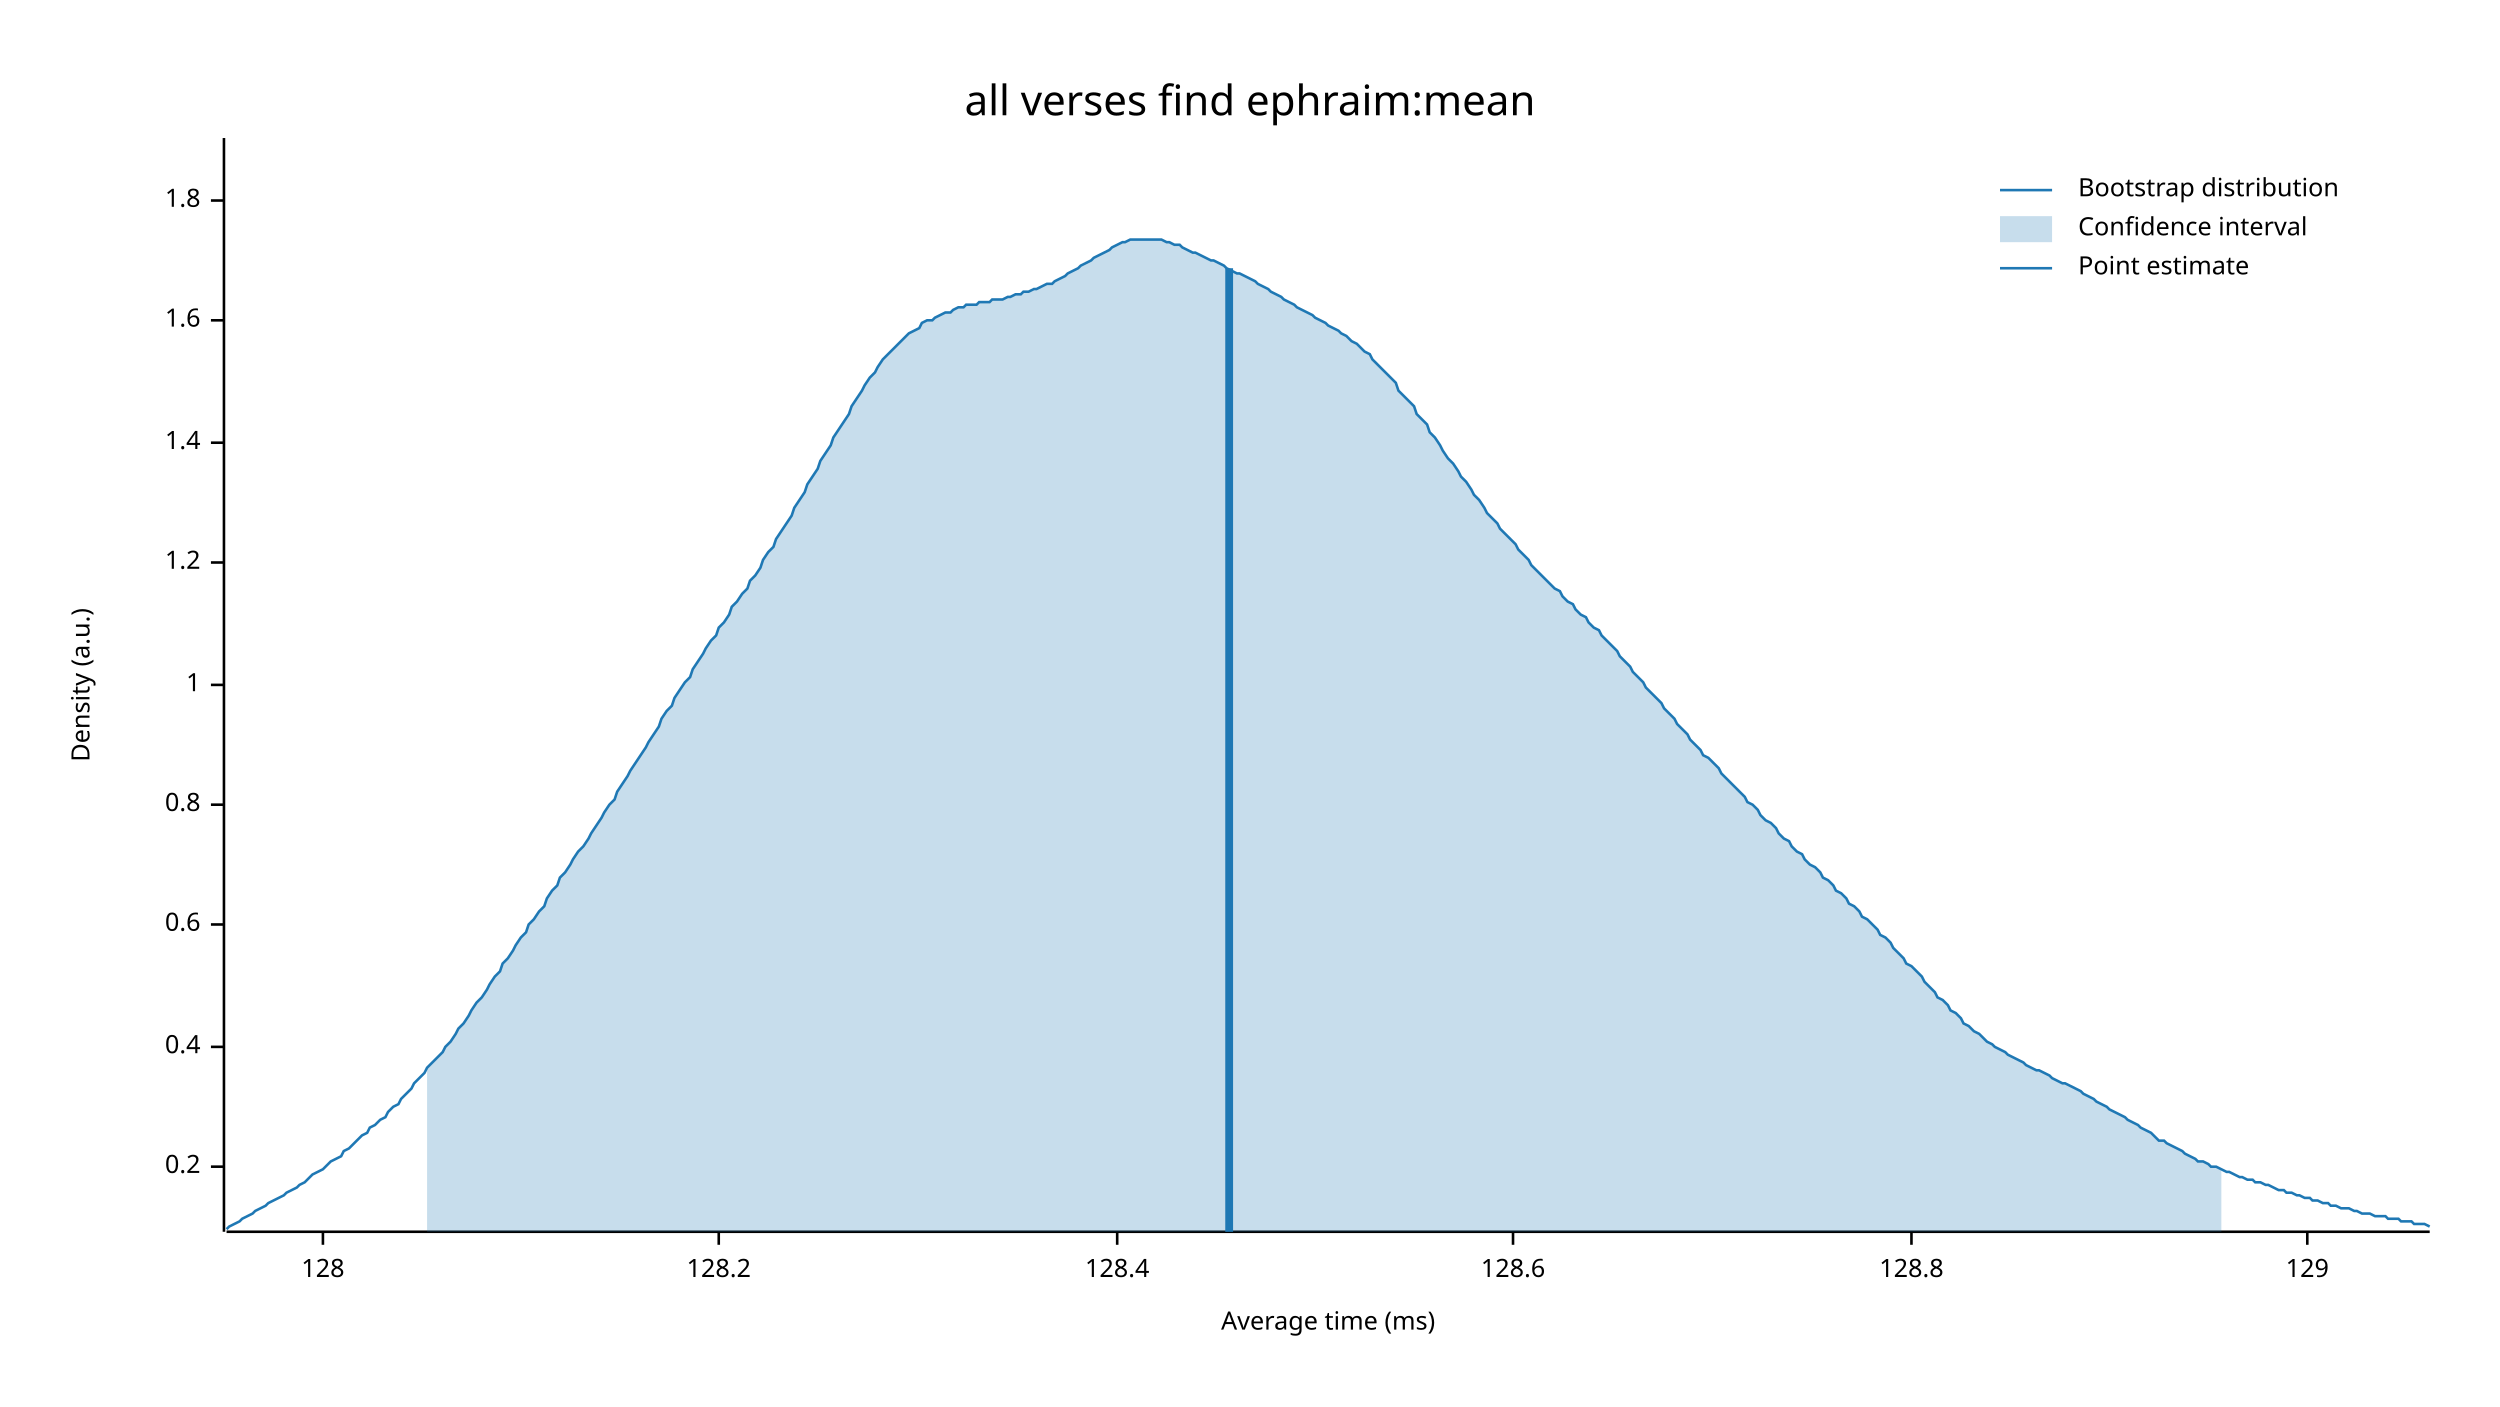
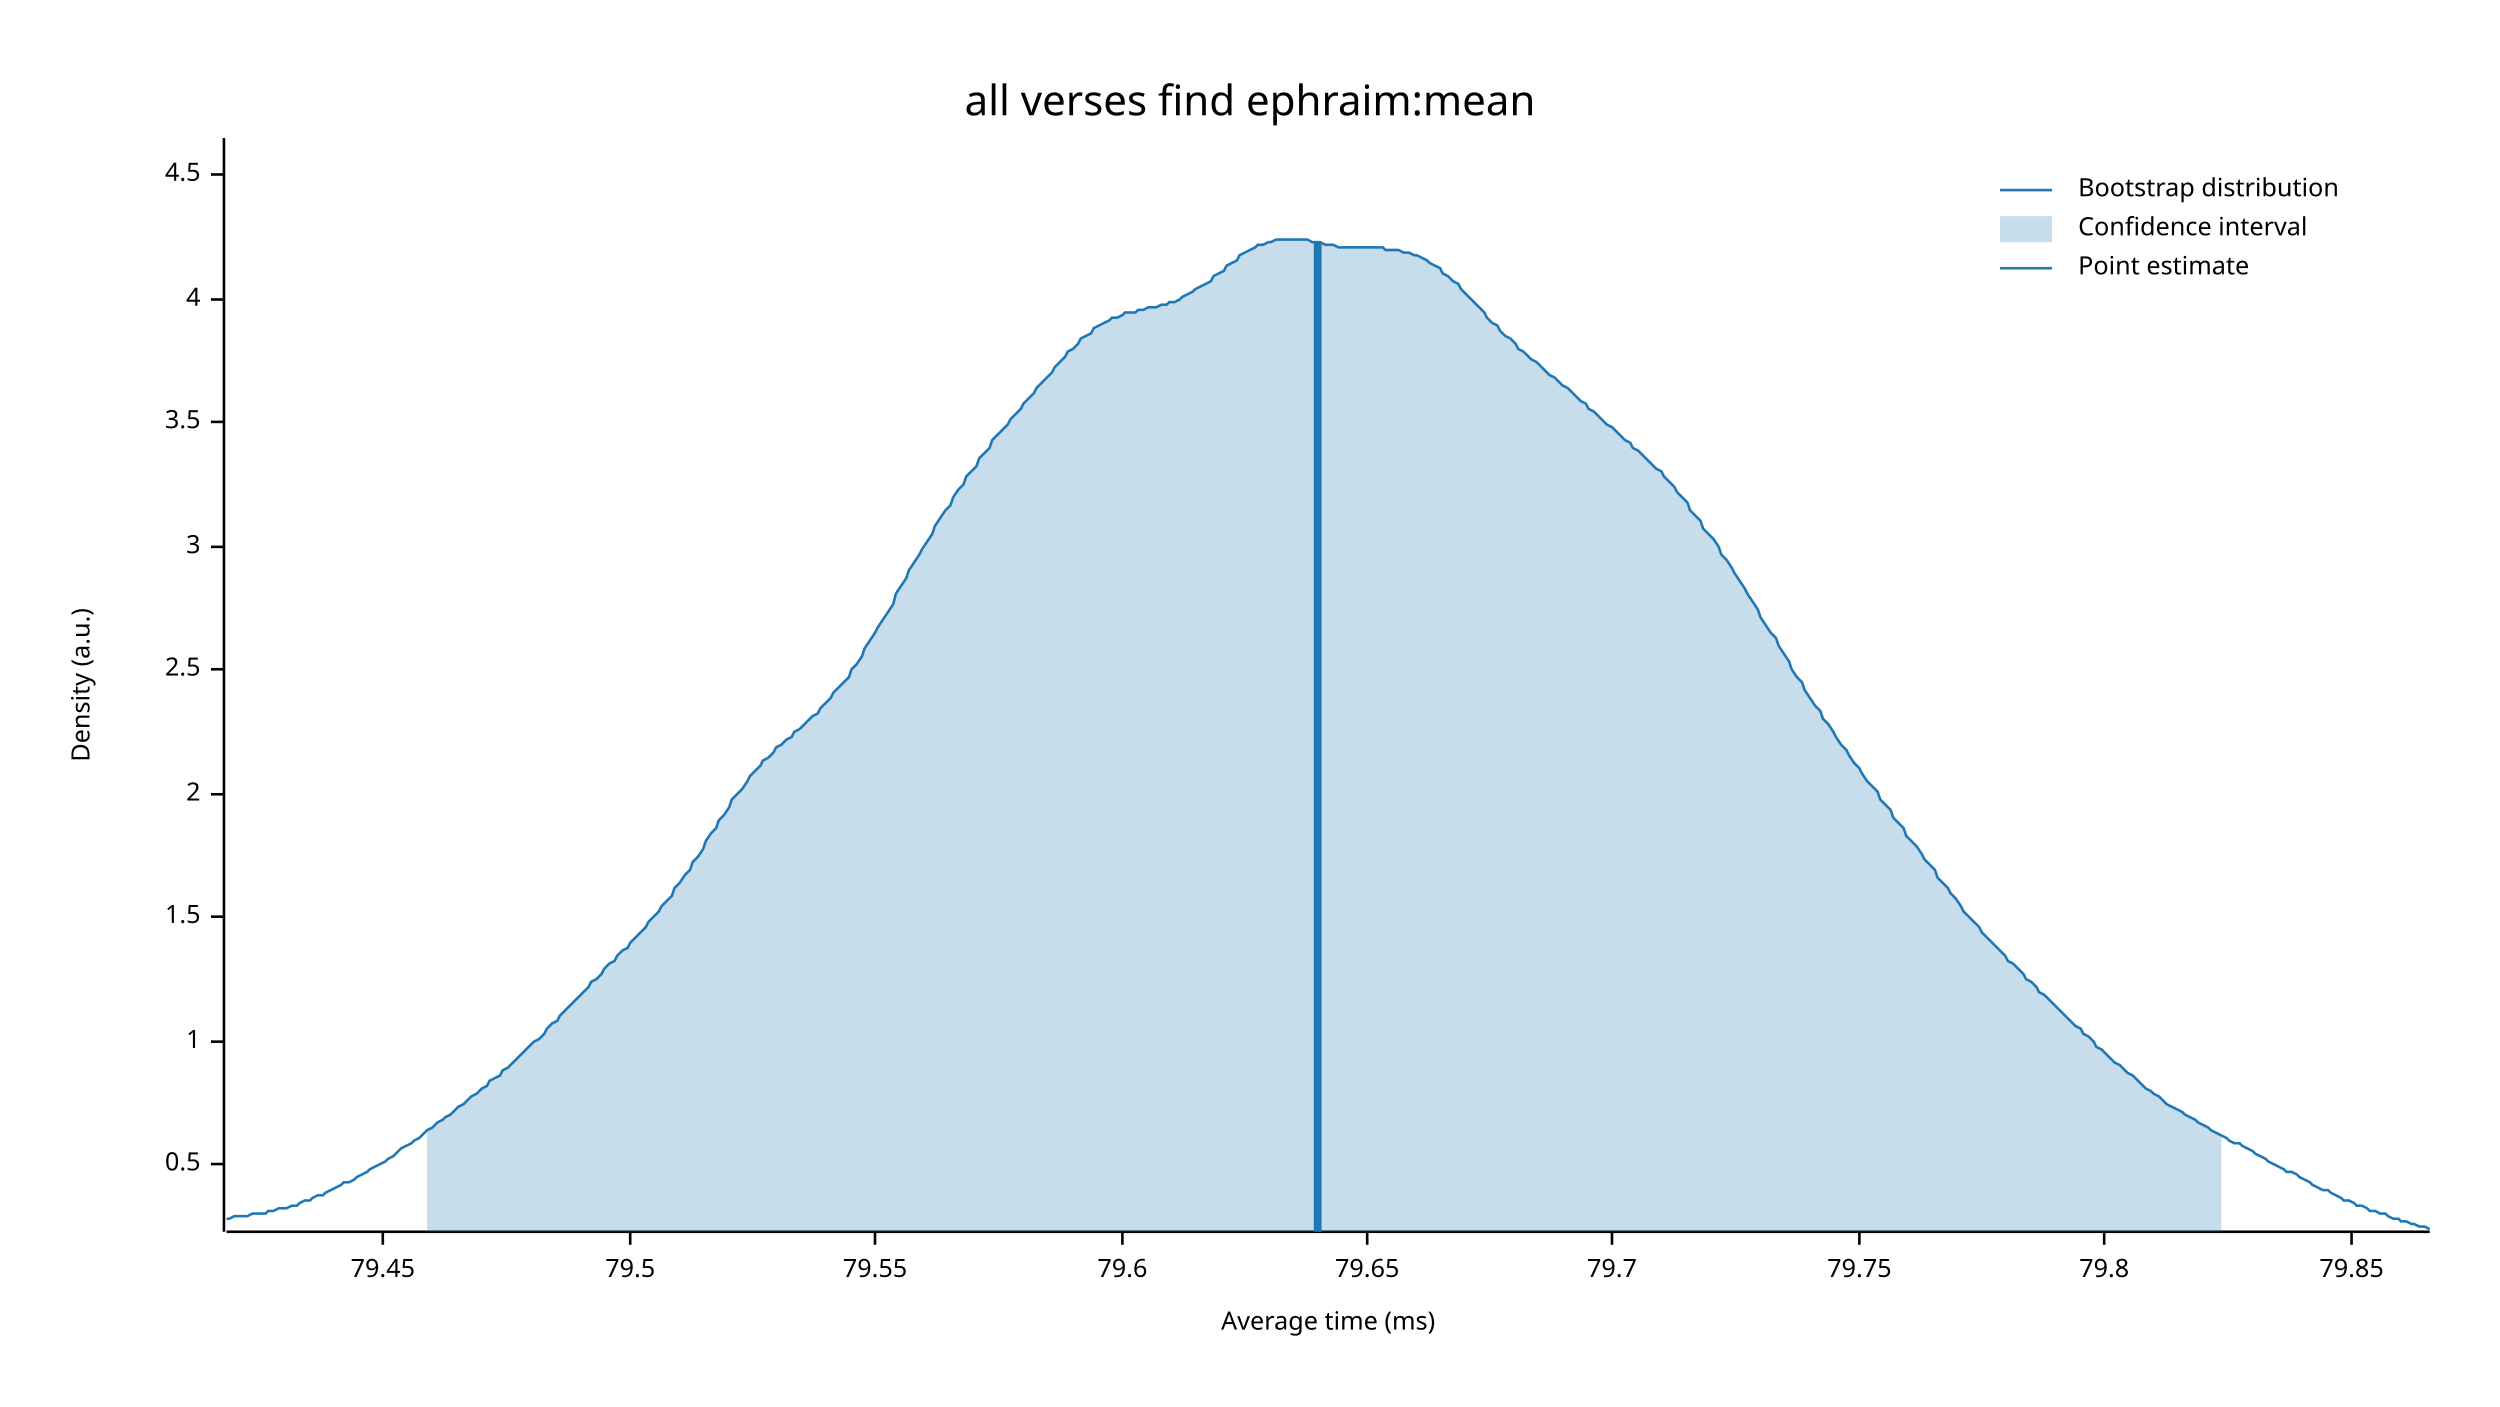
<svg xmlns="http://www.w3.org/2000/svg" width="960" height="540" viewBox="0 0 960 540">
  <text x="480" y="32" dy="0.76em" text-anchor="middle" font-family="sans-serif" font-size="16.129" opacity="1" fill="#000000">
all verses find ephraim:mean
</text>
  <text x="27" y="263" dy="0.76em" text-anchor="middle" font-family="sans-serif" font-size="9.677" opacity="1" fill="#000000" transform="rotate(270, 27, 263)">
Density (a.u.)
</text>
  <text x="510" y="513" dy="-0.5ex" text-anchor="middle" font-family="sans-serif" font-size="9.677" opacity="1" fill="#000000">
Average time (ms)
</text>
  <polyline fill="none" opacity="1" stroke="#000000" stroke-width="1" points="86,53 86,473 " />
-   <text x="77" y="448" dy="0.5ex" text-anchor="end" font-family="sans-serif" font-size="9.677" opacity="1" fill="#000000">
- 0.2
+   <text x="77" y="447" dy="0.5ex" text-anchor="end" font-family="sans-serif" font-size="9.677" opacity="1" fill="#000000">
+ 0.5
</text>
-   <polyline fill="none" opacity="1" stroke="#000000" stroke-width="1" points="81,448 86,448 " />
-   <text x="77" y="402" dy="0.5ex" text-anchor="end" font-family="sans-serif" font-size="9.677" opacity="1" fill="#000000">
- 0.4
- </text>
-   <polyline fill="none" opacity="1" stroke="#000000" stroke-width="1" points="81,402 86,402 " />
-   <text x="77" y="355" dy="0.5ex" text-anchor="end" font-family="sans-serif" font-size="9.677" opacity="1" fill="#000000">
- 0.6
- </text>
-   <polyline fill="none" opacity="1" stroke="#000000" stroke-width="1" points="81,355 86,355 " />
-   <text x="77" y="309" dy="0.5ex" text-anchor="end" font-family="sans-serif" font-size="9.677" opacity="1" fill="#000000">
- 0.8
- </text>
-   <polyline fill="none" opacity="1" stroke="#000000" stroke-width="1" points="81,309 86,309 " />
-   <text x="77" y="263" dy="0.5ex" text-anchor="end" font-family="sans-serif" font-size="9.677" opacity="1" fill="#000000">
+   <polyline fill="none" opacity="1" stroke="#000000" stroke-width="1" points="81,447 86,447 " />
+   <text x="77" y="400" dy="0.5ex" text-anchor="end" font-family="sans-serif" font-size="9.677" opacity="1" fill="#000000">
1
</text>
-   <polyline fill="none" opacity="1" stroke="#000000" stroke-width="1" points="81,263 86,263 " />
-   <text x="77" y="216" dy="0.5ex" text-anchor="end" font-family="sans-serif" font-size="9.677" opacity="1" fill="#000000">
- 1.2
+   <polyline fill="none" opacity="1" stroke="#000000" stroke-width="1" points="81,400 86,400 " />
+   <text x="77" y="352" dy="0.5ex" text-anchor="end" font-family="sans-serif" font-size="9.677" opacity="1" fill="#000000">
+ 1.5
</text>
-   <polyline fill="none" opacity="1" stroke="#000000" stroke-width="1" points="81,216 86,216 " />
-   <text x="77" y="170" dy="0.5ex" text-anchor="end" font-family="sans-serif" font-size="9.677" opacity="1" fill="#000000">
- 1.4
+   <polyline fill="none" opacity="1" stroke="#000000" stroke-width="1" points="81,352 86,352 " />
+   <text x="77" y="305" dy="0.5ex" text-anchor="end" font-family="sans-serif" font-size="9.677" opacity="1" fill="#000000">
+ 2
</text>
-   <polyline fill="none" opacity="1" stroke="#000000" stroke-width="1" points="81,170 86,170 " />
-   <text x="77" y="123" dy="0.5ex" text-anchor="end" font-family="sans-serif" font-size="9.677" opacity="1" fill="#000000">
- 1.6
+   <polyline fill="none" opacity="1" stroke="#000000" stroke-width="1" points="81,305 86,305 " />
+   <text x="77" y="257" dy="0.5ex" text-anchor="end" font-family="sans-serif" font-size="9.677" opacity="1" fill="#000000">
+ 2.5
</text>
-   <polyline fill="none" opacity="1" stroke="#000000" stroke-width="1" points="81,123 86,123 " />
-   <text x="77" y="77" dy="0.5ex" text-anchor="end" font-family="sans-serif" font-size="9.677" opacity="1" fill="#000000">
- 1.8
+   <polyline fill="none" opacity="1" stroke="#000000" stroke-width="1" points="81,257 86,257 " />
+   <text x="77" y="210" dy="0.5ex" text-anchor="end" font-family="sans-serif" font-size="9.677" opacity="1" fill="#000000">
+ 3
</text>
-   <polyline fill="none" opacity="1" stroke="#000000" stroke-width="1" points="81,77 86,77 " />
+   <polyline fill="none" opacity="1" stroke="#000000" stroke-width="1" points="81,210 86,210 " />
+   <text x="77" y="162" dy="0.5ex" text-anchor="end" font-family="sans-serif" font-size="9.677" opacity="1" fill="#000000">
+ 3.5
+ </text>
+   <polyline fill="none" opacity="1" stroke="#000000" stroke-width="1" points="81,162 86,162 " />
+   <text x="77" y="115" dy="0.5ex" text-anchor="end" font-family="sans-serif" font-size="9.677" opacity="1" fill="#000000">
+ 4
+ </text>
+   <polyline fill="none" opacity="1" stroke="#000000" stroke-width="1" points="81,115 86,115 " />
+   <text x="77" y="67" dy="0.5ex" text-anchor="end" font-family="sans-serif" font-size="9.677" opacity="1" fill="#000000">
+ 4.5
+ </text>
+   <polyline fill="none" opacity="1" stroke="#000000" stroke-width="1" points="81,67 86,67 " />
  <polyline fill="none" opacity="1" stroke="#000000" stroke-width="1" points="87,473 933,473 " />
-   <text x="124" y="483" dy="0.76em" text-anchor="middle" font-family="sans-serif" font-size="9.677" opacity="1" fill="#000000">
- 128
+   <text x="147" y="483" dy="0.76em" text-anchor="middle" font-family="sans-serif" font-size="9.677" opacity="1" fill="#000000">
+ 79.45
</text>
-   <polyline fill="none" opacity="1" stroke="#000000" stroke-width="1" points="124,473 124,478 " />
-   <text x="276" y="483" dy="0.76em" text-anchor="middle" font-family="sans-serif" font-size="9.677" opacity="1" fill="#000000">
- 128.2
+   <polyline fill="none" opacity="1" stroke="#000000" stroke-width="1" points="147,473 147,478 " />
+   <text x="242" y="483" dy="0.76em" text-anchor="middle" font-family="sans-serif" font-size="9.677" opacity="1" fill="#000000">
+ 79.5
</text>
-   <polyline fill="none" opacity="1" stroke="#000000" stroke-width="1" points="276,473 276,478 " />
-   <text x="429" y="483" dy="0.76em" text-anchor="middle" font-family="sans-serif" font-size="9.677" opacity="1" fill="#000000">
- 128.4
+   <polyline fill="none" opacity="1" stroke="#000000" stroke-width="1" points="242,473 242,478 " />
+   <text x="336" y="483" dy="0.76em" text-anchor="middle" font-family="sans-serif" font-size="9.677" opacity="1" fill="#000000">
+ 79.55
</text>
-   <polyline fill="none" opacity="1" stroke="#000000" stroke-width="1" points="429,473 429,478 " />
-   <text x="581" y="483" dy="0.76em" text-anchor="middle" font-family="sans-serif" font-size="9.677" opacity="1" fill="#000000">
- 128.6
+   <polyline fill="none" opacity="1" stroke="#000000" stroke-width="1" points="336,473 336,478 " />
+   <text x="431" y="483" dy="0.76em" text-anchor="middle" font-family="sans-serif" font-size="9.677" opacity="1" fill="#000000">
+ 79.6
</text>
-   <polyline fill="none" opacity="1" stroke="#000000" stroke-width="1" points="581,473 581,478 " />
-   <text x="734" y="483" dy="0.76em" text-anchor="middle" font-family="sans-serif" font-size="9.677" opacity="1" fill="#000000">
- 128.8
+   <polyline fill="none" opacity="1" stroke="#000000" stroke-width="1" points="431,473 431,478 " />
+   <text x="525" y="483" dy="0.76em" text-anchor="middle" font-family="sans-serif" font-size="9.677" opacity="1" fill="#000000">
+ 79.65
</text>
-   <polyline fill="none" opacity="1" stroke="#000000" stroke-width="1" points="734,473 734,478 " />
-   <text x="886" y="483" dy="0.76em" text-anchor="middle" font-family="sans-serif" font-size="9.677" opacity="1" fill="#000000">
- 129
+   <polyline fill="none" opacity="1" stroke="#000000" stroke-width="1" points="525,473 525,478 " />
+   <text x="619" y="483" dy="0.76em" text-anchor="middle" font-family="sans-serif" font-size="9.677" opacity="1" fill="#000000">
+ 79.7
</text>
-   <polyline fill="none" opacity="1" stroke="#000000" stroke-width="1" points="886,473 886,478 " />
-   <polyline fill="none" opacity="1" stroke="#1F78B4" stroke-width="1" points="87,472 88,471 90,470 92,469 93,468 95,467 97,466 98,465 100,464 102,463 103,462 105,461 107,460 109,459 110,458 112,457 114,456 115,455 117,454 119,452 120,451 122,450 124,449 125,448 127,446 129,445 131,444 132,442 134,441 136,439 137,438 139,436 141,435 142,433 144,432 146,430 148,429 149,427 151,425 153,424 154,422 156,420 158,418 159,416 161,414 163,412 164,410 166,408 168,406 170,404 171,402 173,400 175,397 176,395 178,393 180,390 181,388 183,385 185,383 187,380 188,378 190,375 192,373 193,370 195,368 197,365 198,363 200,360 202,358 203,355 205,353 207,350 209,348 210,345 212,342 214,340 215,337 217,335 219,332 220,330 222,327 224,325 226,322 227,320 229,317 231,314 232,312 234,309 236,307 237,304 239,301 241,298 242,296 244,293 246,290 248,287 249,285 251,282 253,279 254,276 256,273 258,271 259,268 261,265 263,262 265,260 266,257 268,254 270,251 271,249 273,246 275,244 276,241 278,239 280,236 281,233 283,231 285,228 287,226 288,223 290,221 292,218 293,215 295,212 297,210 298,207 300,204 302,201 304,198 305,195 307,192 309,189 310,186 312,183 314,180 315,177 317,174 319,171 320,168 322,165 324,162 326,159 327,156 329,153 331,150 332,148 334,145 336,143 337,141 339,138 341,136 343,134 344,133 346,131 348,129 349,128 351,127 353,126 354,124 356,123 358,123 359,122 361,121 363,120 365,120 366,119 368,118 370,118 371,117 373,117 375,117 376,116 378,116 380,116 381,115 383,115 385,115 387,114 388,114 390,113 392,113 393,112 395,112 397,111 398,111 400,110 402,109 404,109 405,108 407,107 409,106 410,105 412,104 414,103 415,102 417,101 419,100 420,99 422,98 424,97 426,96 427,95 429,94 431,93 432,93 434,92 436,92 437,92 439,92 441,92 443,92 444,92 446,92 448,93 449,93 451,94 453,94 454,95 456,96 458,97 459,97 461,98 463,99 465,100 466,100 468,101 470,102 471,103 473,104 475,105 476,105 478,106 480,107 482,108 483,109 485,110 487,111 488,112 490,113 492,114 493,115 495,116 497,117 498,118 500,119 502,120 504,121 505,122 507,123 509,124 510,125 512,126 514,127 515,128 517,129 519,131 521,132 522,133 524,135 526,136 527,138 529,140 531,142 532,143 534,145 536,147 537,150 539,152 541,154 543,156 544,159 546,161 548,163 549,166 551,168 553,171 554,173 556,176 558,178 560,181 561,183 563,185 565,188 566,190 568,192 570,195 571,197 573,199 575,201 576,203 578,205 580,207 582,209 583,211 585,213 587,215 588,217 590,219 592,221 593,222 595,224 597,226 599,227 600,229 602,231 604,232 605,234 607,236 609,237 610,239 612,241 614,242 615,244 617,246 619,248 621,250 622,252 624,254 626,256 627,258 629,260 631,262 632,264 634,266 636,268 638,270 639,272 641,274 643,276 644,278 646,280 648,282 649,284 651,286 653,288 654,290 656,291 658,293 660,295 661,297 663,299 665,301 666,302 668,304 670,306 671,308 673,309 675,311 676,313 678,315 680,316 682,318 683,320 685,322 687,323 688,325 690,327 692,328 693,330 695,332 697,333 699,335 700,337 702,338 704,340 705,342 707,343 709,345 710,347 712,348 714,350 715,352 717,353 719,355 721,357 722,359 724,360 726,362 727,364 729,366 731,368 732,370 734,371 736,373 738,375 739,377 741,379 743,381 744,383 746,384 748,386 749,388 751,389 753,391 754,393 756,394 758,396 760,397 761,398 763,400 765,401 766,402 768,403 770,404 771,405 773,406 775,407 777,408 778,409 780,410 782,411 783,411 785,412 787,413 788,414 790,415 792,416 793,416 795,417 797,418 799,419 800,420 802,421 804,422 805,423 807,424 809,425 810,426 812,427 814,428 816,429 817,430 819,431 821,432 822,433 824,434 826,435 827,436 829,438 831,438 832,439 834,440 836,441 838,442 839,443 841,444 843,445 844,446 846,446 848,447 849,448 851,448 853,449 855,450 856,450 858,451 860,452 861,452 863,453 865,453 866,454 868,454 870,455 871,455 873,456 875,457 877,457 878,458 880,458 882,459 883,459 885,460 887,460 888,461 890,461 892,462 894,462 895,463 897,463 899,464 900,464 902,464 904,465 905,465 907,466 909,466 910,466 912,467 914,467 916,467 917,468 919,468 921,468 922,469 924,469 926,469 927,470 929,470 931,470 933,471 " />
-   <polygon opacity="0.25" fill="#1F78B4" points="164,410 166,408 168,406 170,404 171,402 173,400 175,397 176,395 178,393 180,390 181,388 183,385 185,383 187,380 188,378 190,375 192,373 193,370 195,368 197,365 198,363 200,360 202,358 203,355 205,353 207,350 209,348 210,345 212,342 214,340 215,337 217,335 219,332 220,330 222,327 224,325 226,322 227,320 229,317 231,314 232,312 234,309 236,307 237,304 239,301 241,298 242,296 244,293 246,290 248,287 249,285 251,282 253,279 254,276 256,273 258,271 259,268 261,265 263,262 265,260 266,257 268,254 270,251 271,249 273,246 275,244 276,241 278,239 280,236 281,233 283,231 285,228 287,226 288,223 290,221 292,218 293,215 295,212 297,210 298,207 300,204 302,201 304,198 305,195 307,192 309,189 310,186 312,183 314,180 315,177 317,174 319,171 320,168 322,165 324,162 326,159 327,156 329,153 331,150 332,148 334,145 336,143 337,141 339,138 341,136 343,134 344,133 346,131 348,129 349,128 351,127 353,126 354,124 356,123 358,123 359,122 361,121 363,120 365,120 366,119 368,118 370,118 371,117 373,117 375,117 376,116 378,116 380,116 381,115 383,115 385,115 387,114 388,114 390,113 392,113 393,112 395,112 397,111 398,111 400,110 402,109 404,109 405,108 407,107 409,106 410,105 412,104 414,103 415,102 417,101 419,100 420,99 422,98 424,97 426,96 427,95 429,94 431,93 432,93 434,92 436,92 437,92 439,92 441,92 443,92 444,92 446,92 448,93 449,93 451,94 453,94 454,95 456,96 458,97 459,97 461,98 463,99 465,100 466,100 468,101 470,102 471,103 473,104 475,105 476,105 478,106 480,107 482,108 483,109 485,110 487,111 488,112 490,113 492,114 493,115 495,116 497,117 498,118 500,119 502,120 504,121 505,122 507,123 509,124 510,125 512,126 514,127 515,128 517,129 519,131 521,132 522,133 524,135 526,136 527,138 529,140 531,142 532,143 534,145 536,147 537,150 539,152 541,154 543,156 544,159 546,161 548,163 549,166 551,168 553,171 554,173 556,176 558,178 560,181 561,183 563,185 565,188 566,190 568,192 570,195 571,197 573,199 575,201 576,203 578,205 580,207 582,209 583,211 585,213 587,215 588,217 590,219 592,221 593,222 595,224 597,226 599,227 600,229 602,231 604,232 605,234 607,236 609,237 610,239 612,241 614,242 615,244 617,246 619,248 621,250 622,252 624,254 626,256 627,258 629,260 631,262 632,264 634,266 636,268 638,270 639,272 641,274 643,276 644,278 646,280 648,282 649,284 651,286 653,288 654,290 656,291 658,293 660,295 661,297 663,299 665,301 666,302 668,304 670,306 671,308 673,309 675,311 676,313 678,315 680,316 682,318 683,320 685,322 687,323 688,325 690,327 692,328 693,330 695,332 697,333 699,335 700,337 702,338 704,340 705,342 707,343 709,345 710,347 712,348 714,350 715,352 717,353 719,355 721,357 722,359 724,360 726,362 727,364 729,366 731,368 732,370 734,371 736,373 738,375 739,377 741,379 743,381 744,383 746,384 748,386 749,388 751,389 753,391 754,393 756,394 758,396 760,397 761,398 763,400 765,401 766,402 768,403 770,404 771,405 773,406 775,407 777,408 778,409 780,410 782,411 783,411 785,412 787,413 788,414 790,415 792,416 793,416 795,417 797,418 799,419 800,420 802,421 804,422 805,423 807,424 809,425 810,426 812,427 814,428 816,429 817,430 819,431 821,432 822,433 824,434 826,435 827,436 829,438 831,438 832,439 834,440 836,441 838,442 839,443 841,444 843,445 844,446 846,446 848,447 849,448 851,448 853,449 853,473 164,473 " />
-   <polyline fill="none" opacity="1" stroke="#1F78B4" stroke-width="3" points="472,473 472,103 " />
+   <polyline fill="none" opacity="1" stroke="#000000" stroke-width="1" points="619,473 619,478 " />
+   <text x="714" y="483" dy="0.76em" text-anchor="middle" font-family="sans-serif" font-size="9.677" opacity="1" fill="#000000">
+ 79.75
+ </text>
+   <polyline fill="none" opacity="1" stroke="#000000" stroke-width="1" points="714,473 714,478 " />
+   <text x="808" y="483" dy="0.76em" text-anchor="middle" font-family="sans-serif" font-size="9.677" opacity="1" fill="#000000">
+ 79.8
+ </text>
+   <polyline fill="none" opacity="1" stroke="#000000" stroke-width="1" points="808,473 808,478 " />
+   <text x="903" y="483" dy="0.76em" text-anchor="middle" font-family="sans-serif" font-size="9.677" opacity="1" fill="#000000">
+ 79.85
+ </text>
+   <polyline fill="none" opacity="1" stroke="#000000" stroke-width="1" points="903,473 903,478 " />
+   <polyline fill="none" opacity="1" stroke="#1F78B4" stroke-width="1" points="87,468 88,468 90,467 92,467 93,467 95,467 97,466 98,466 100,466 102,466 103,465 105,465 107,464 109,464 110,464 112,463 114,463 115,462 117,461 119,461 120,460 122,459 124,459 125,458 127,457 129,456 131,455 132,454 134,454 136,453 137,452 139,451 141,450 142,449 144,448 146,447 148,446 149,445 151,444 153,442 154,441 156,440 158,439 159,438 161,437 163,435 164,434 166,433 168,431 170,430 171,429 173,428 175,426 176,425 178,424 180,422 181,421 183,420 185,418 187,417 188,415 190,414 192,413 193,411 195,410 197,408 198,407 200,405 202,403 203,402 205,400 207,399 209,397 210,395 212,393 214,392 215,390 217,388 219,386 220,385 222,383 224,381 226,379 227,377 229,376 231,374 232,372 234,370 236,369 237,367 239,365 241,364 242,362 244,360 246,358 248,356 249,354 251,352 253,350 254,348 256,346 258,344 259,341 261,339 263,336 265,334 266,331 268,329 270,326 271,323 273,320 275,318 276,315 278,313 280,310 281,307 283,305 285,303 287,300 288,298 290,296 292,294 293,292 295,291 297,289 298,287 300,286 302,284 304,283 305,281 307,280 309,278 310,277 312,275 314,274 315,272 317,270 319,268 320,266 322,264 324,262 326,260 327,257 329,255 331,252 332,249 334,246 336,243 337,241 339,238 341,235 343,232 344,228 346,225 348,222 349,219 351,216 353,213 354,211 356,208 358,205 359,202 361,199 363,196 365,194 366,191 368,188 370,186 371,183 373,181 375,179 376,176 378,174 380,172 381,169 383,167 385,165 387,163 388,161 390,159 392,157 393,155 395,153 397,151 398,149 400,147 402,145 404,143 405,141 407,139 409,137 410,135 412,134 414,132 415,130 417,129 419,128 420,126 422,125 424,124 426,123 427,122 429,122 431,121 432,120 434,120 436,120 437,119 439,119 441,118 443,118 444,118 446,117 448,117 449,116 451,116 453,115 454,114 456,113 458,112 459,111 461,110 463,109 465,108 466,106 468,105 470,104 471,102 473,101 475,100 476,98 478,97 480,96 482,95 483,94 485,94 487,93 488,93 490,92 492,92 493,92 495,92 497,92 498,92 500,92 502,92 504,93 505,93 507,93 509,94 510,94 512,94 514,95 515,95 517,95 519,95 521,95 522,95 524,95 526,95 527,95 529,95 531,95 532,96 534,96 536,96 537,96 539,97 541,97 543,98 544,98 546,99 548,100 549,101 551,102 553,103 554,105 556,106 558,108 560,109 561,111 563,113 565,115 566,116 568,118 570,120 571,122 573,124 575,125 576,127 578,129 580,130 582,132 583,134 585,135 587,137 588,138 590,139 592,141 593,142 595,144 597,145 599,147 600,148 602,149 604,151 605,152 607,154 609,155 610,157 612,158 614,160 615,161 617,163 619,164 621,166 622,167 624,169 626,170 627,172 629,173 631,175 632,176 634,178 636,180 638,181 639,183 641,185 643,187 644,189 646,191 648,193 649,196 651,198 653,200 654,203 656,205 658,207 660,210 661,213 663,215 665,218 666,220 668,223 670,226 671,228 673,231 675,234 676,237 678,240 680,243 682,245 683,248 685,251 687,254 688,257 690,260 692,262 693,265 695,268 697,271 699,273 700,276 702,278 704,281 705,283 707,286 709,288 710,290 712,293 714,295 715,297 717,300 719,302 721,304 722,307 724,309 726,311 727,314 729,316 731,318 732,321 734,323 736,325 738,328 739,330 741,332 743,334 744,337 746,339 748,341 749,343 751,345 753,348 754,350 756,352 758,354 760,356 761,358 763,360 765,362 766,363 768,365 770,367 771,369 773,370 775,372 777,374 778,376 780,377 782,379 783,381 785,382 787,384 788,385 790,387 792,389 793,390 795,392 797,394 799,395 800,397 802,398 804,400 805,402 807,403 809,405 810,406 812,408 814,409 816,411 817,412 819,413 821,415 822,416 824,418 826,419 827,420 829,421 831,423 832,424 834,425 836,426 838,427 839,428 841,429 843,430 844,431 846,432 848,433 849,434 851,435 853,436 855,437 856,438 858,439 860,439 861,440 863,441 865,442 866,443 868,444 870,445 871,446 873,447 875,448 877,449 878,450 880,450 882,451 883,452 885,453 887,454 888,455 890,456 892,457 894,457 895,458 897,459 899,460 900,461 902,461 904,462 905,463 907,463 909,464 910,465 912,465 914,466 916,466 917,467 919,468 921,468 922,469 924,469 926,470 927,470 929,471 931,471 933,472 " />
+   <polygon opacity="0.25" fill="#1F78B4" points="164,434 166,433 168,431 170,430 171,429 173,428 175,426 176,425 178,424 180,422 181,421 183,420 185,418 187,417 188,415 190,414 192,413 193,411 195,410 197,408 198,407 200,405 202,403 203,402 205,400 207,399 209,397 210,395 212,393 214,392 215,390 217,388 219,386 220,385 222,383 224,381 226,379 227,377 229,376 231,374 232,372 234,370 236,369 237,367 239,365 241,364 242,362 244,360 246,358 248,356 249,354 251,352 253,350 254,348 256,346 258,344 259,341 261,339 263,336 265,334 266,331 268,329 270,326 271,323 273,320 275,318 276,315 278,313 280,310 281,307 283,305 285,303 287,300 288,298 290,296 292,294 293,292 295,291 297,289 298,287 300,286 302,284 304,283 305,281 307,280 309,278 310,277 312,275 314,274 315,272 317,270 319,268 320,266 322,264 324,262 326,260 327,257 329,255 331,252 332,249 334,246 336,243 337,241 339,238 341,235 343,232 344,228 346,225 348,222 349,219 351,216 353,213 354,211 356,208 358,205 359,202 361,199 363,196 365,194 366,191 368,188 370,186 371,183 373,181 375,179 376,176 378,174 380,172 381,169 383,167 385,165 387,163 388,161 390,159 392,157 393,155 395,153 397,151 398,149 400,147 402,145 404,143 405,141 407,139 409,137 410,135 412,134 414,132 415,130 417,129 419,128 420,126 422,125 424,124 426,123 427,122 429,122 431,121 432,120 434,120 436,120 437,119 439,119 441,118 443,118 444,118 446,117 448,117 449,116 451,116 453,115 454,114 456,113 458,112 459,111 461,110 463,109 465,108 466,106 468,105 470,104 471,102 473,101 475,100 476,98 478,97 480,96 482,95 483,94 485,94 487,93 488,93 490,92 492,92 493,92 495,92 497,92 498,92 500,92 502,92 504,93 505,93 507,93 509,94 510,94 512,94 514,95 515,95 517,95 519,95 521,95 522,95 524,95 526,95 527,95 529,95 531,95 532,96 534,96 536,96 537,96 539,97 541,97 543,98 544,98 546,99 548,100 549,101 551,102 553,103 554,105 556,106 558,108 560,109 561,111 563,113 565,115 566,116 568,118 570,120 571,122 573,124 575,125 576,127 578,129 580,130 582,132 583,134 585,135 587,137 588,138 590,139 592,141 593,142 595,144 597,145 599,147 600,148 602,149 604,151 605,152 607,154 609,155 610,157 612,158 614,160 615,161 617,163 619,164 621,166 622,167 624,169 626,170 627,172 629,173 631,175 632,176 634,178 636,180 638,181 639,183 641,185 643,187 644,189 646,191 648,193 649,196 651,198 653,200 654,203 656,205 658,207 660,210 661,213 663,215 665,218 666,220 668,223 670,226 671,228 673,231 675,234 676,237 678,240 680,243 682,245 683,248 685,251 687,254 688,257 690,260 692,262 693,265 695,268 697,271 699,273 700,276 702,278 704,281 705,283 707,286 709,288 710,290 712,293 714,295 715,297 717,300 719,302 721,304 722,307 724,309 726,311 727,314 729,316 731,318 732,321 734,323 736,325 738,328 739,330 741,332 743,334 744,337 746,339 748,341 749,343 751,345 753,348 754,350 756,352 758,354 760,356 761,358 763,360 765,362 766,363 768,365 770,367 771,369 773,370 775,372 777,374 778,376 780,377 782,379 783,381 785,382 787,384 788,385 790,387 792,389 793,390 795,392 797,394 799,395 800,397 802,398 804,400 805,402 807,403 809,405 810,406 812,408 814,409 816,411 817,412 819,413 821,415 822,416 824,418 826,419 827,420 829,421 831,423 832,424 834,425 836,426 838,427 839,428 841,429 843,430 844,431 846,432 848,433 849,434 851,435 853,436 853,473 164,473 " />
+   <polyline fill="none" opacity="1" stroke="#1F78B4" stroke-width="3" points="506,473 506,93 " />
  <text x="798" y="68" dy="0.76em" text-anchor="start" font-family="sans-serif" font-size="9.677" opacity="1" fill="#000000">
Bootstrap distribution
</text>
  <text x="798" y="83" dy="0.76em" text-anchor="start" font-family="sans-serif" font-size="9.677" opacity="1" fill="#000000">
Confidence interval
</text>
  <text x="798" y="98" dy="0.76em" text-anchor="start" font-family="sans-serif" font-size="9.677" opacity="1" fill="#000000">
Point estimate
</text>
  <polyline fill="none" opacity="1" stroke="#1F78B4" stroke-width="1" points="768,73 788,73 " />
  <rect x="768" y="83" width="20" height="10" opacity="0.25" fill="#1F78B4" stroke="none" />
  <polyline fill="none" opacity="1" stroke="#1F78B4" stroke-width="1" points="768,103 788,103 " />
</svg>
